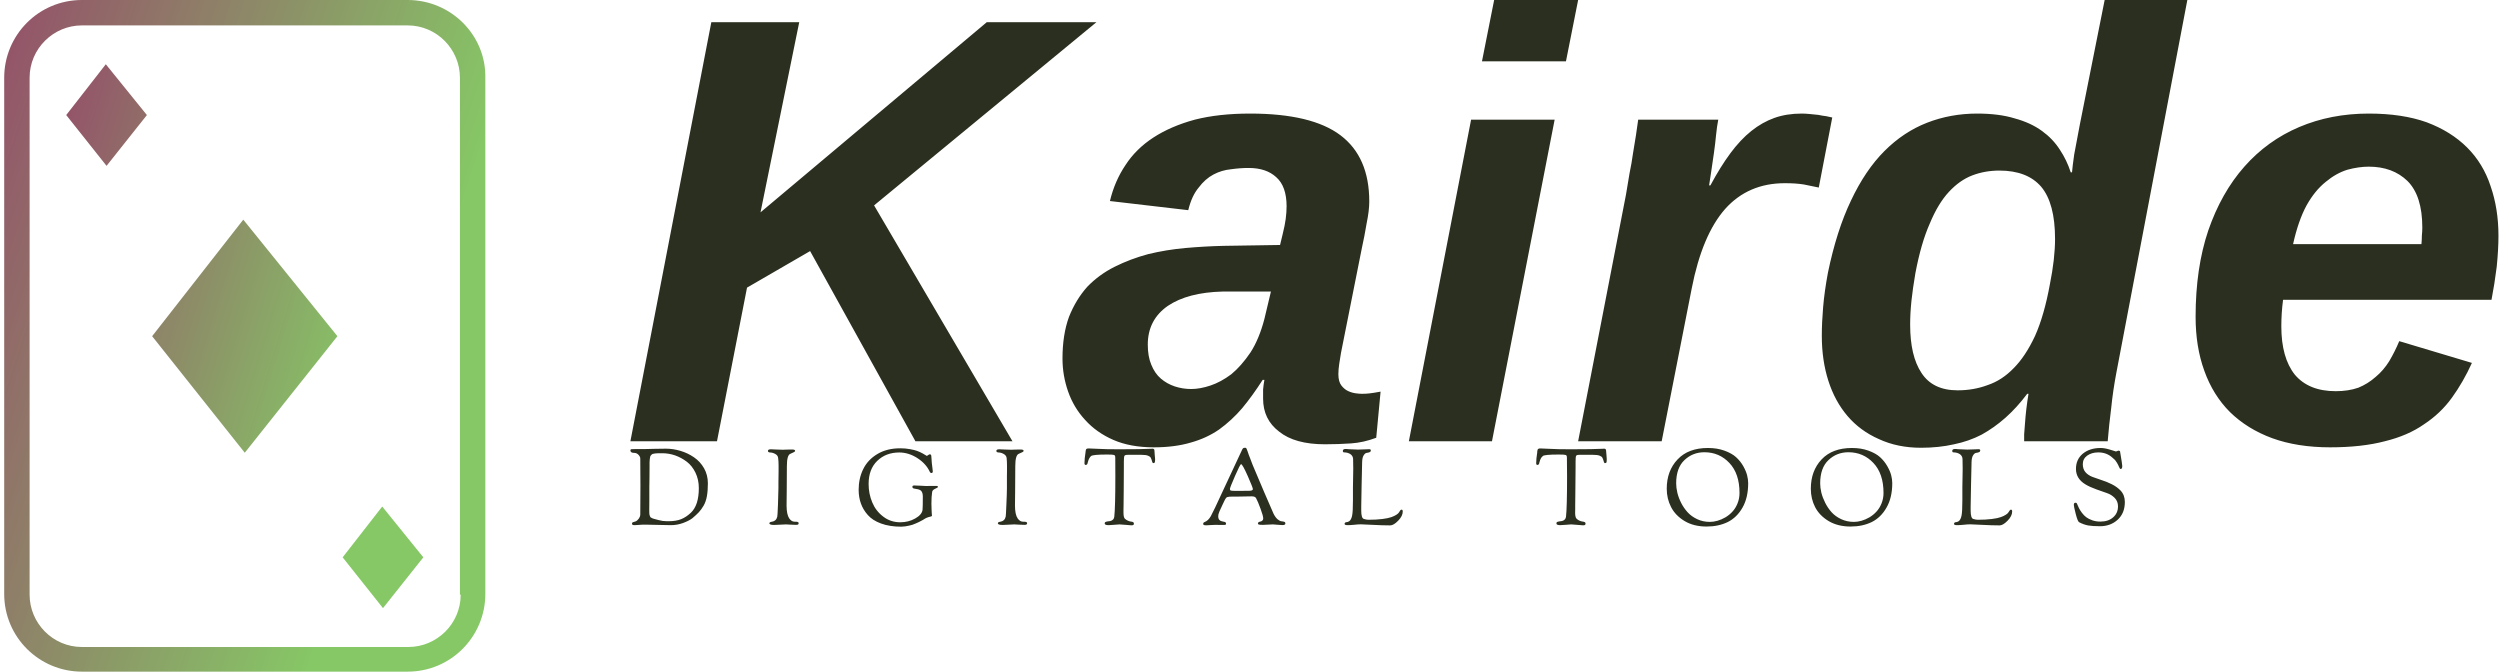
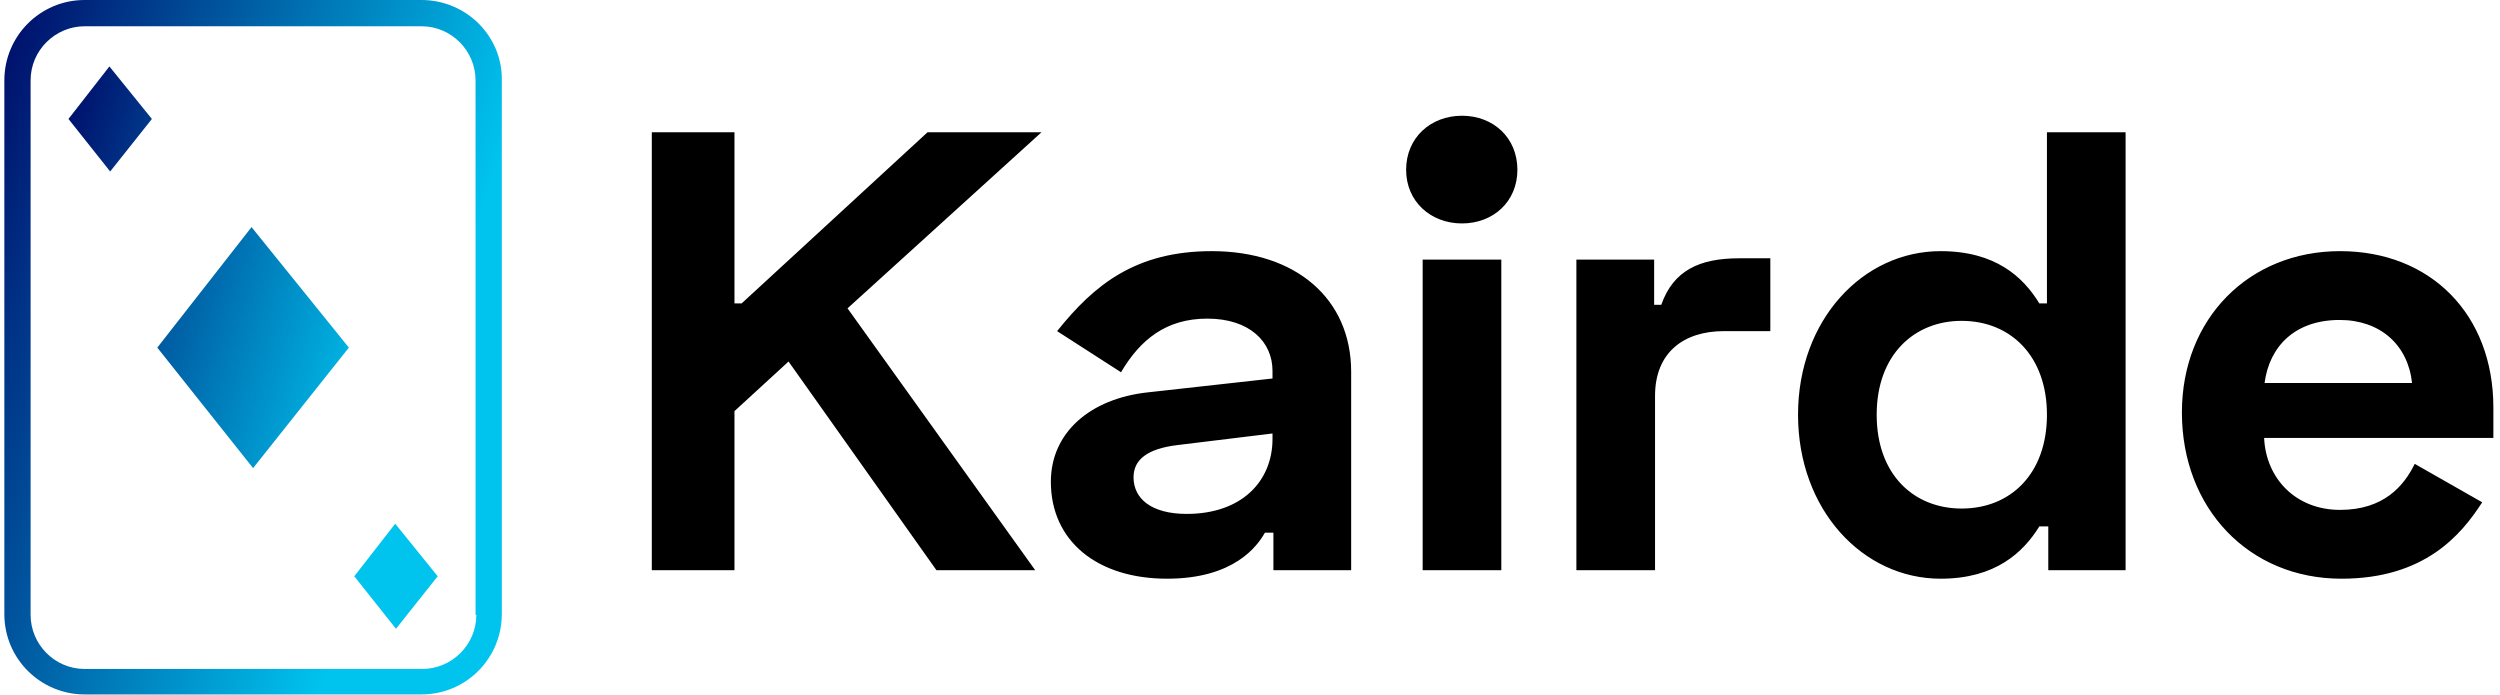
- <svg xmlns="http://www.w3.org/2000/svg" data-v-423bf9ae="" viewBox="0 0 335 90" class="iconLeftSlogan">
-   <g data-v-423bf9ae="" id="da7f3fbb-dada-4032-867a-1e5518667b55" fill="#2A2F1F" transform="matrix(5.830904,0,0,5.830904,83.01547,-0.2915449)">
-     <path d="M9.03 10.19L6.80 10.19L4.38 5.82L2.93 6.66L2.24 10.19L0.25 10.19L2.11 0.56L4.13 0.56L3.24 4.93L8.44 0.56L10.96 0.56L5.85 4.77L9.03 10.19ZM17.49 9.05L17.39 10.11L17.39 10.11Q17.10 10.22 16.81 10.24L16.81 10.24L16.81 10.24Q16.52 10.26 16.21 10.26L16.21 10.26L16.21 10.26Q15.52 10.26 15.16 9.97L15.16 9.97L15.16 9.97Q14.79 9.69 14.79 9.21L14.79 9.21L14.79 9.21Q14.79 9.11 14.79 9.00L14.79 9.00L14.79 9.00Q14.80 8.89 14.82 8.78L14.82 8.78L14.78 8.78L14.78 8.78Q14.55 9.14 14.31 9.43L14.31 9.43L14.31 9.43Q14.07 9.71 13.78 9.92L13.78 9.92L13.78 9.92Q13.49 10.12 13.13 10.22L13.13 10.22L13.13 10.22Q12.76 10.33 12.28 10.33L12.28 10.33L12.28 10.33Q11.74 10.33 11.35 10.16L11.35 10.16L11.35 10.16Q10.96 9.99 10.70 9.70L10.70 9.70L10.70 9.70Q10.44 9.42 10.31 9.05L10.31 9.05L10.31 9.05Q10.18 8.68 10.18 8.29L10.18 8.29L10.18 8.29Q10.18 7.74 10.33 7.33L10.33 7.33L10.33 7.33Q10.49 6.93 10.75 6.64L10.75 6.64L10.75 6.64Q11.02 6.36 11.38 6.18L11.38 6.18L11.38 6.18Q11.74 6.00 12.15 5.89L12.15 5.89L12.15 5.89Q12.56 5.79 13.00 5.75L13.00 5.75L13.00 5.75Q13.45 5.71 13.88 5.70L13.88 5.70L15.18 5.68L15.24 5.43L15.24 5.43Q15.29 5.23 15.31 5.08L15.31 5.08L15.31 5.08Q15.33 4.92 15.33 4.79L15.33 4.79L15.33 4.79Q15.33 4.33 15.09 4.12L15.09 4.12L15.09 4.12Q14.86 3.91 14.46 3.91L14.46 3.91L14.46 3.91Q14.26 3.91 14.05 3.94L14.05 3.94L14.05 3.94Q13.84 3.96 13.65 4.06L13.65 4.06L13.65 4.06Q13.46 4.16 13.31 4.36L13.31 4.36L13.31 4.36Q13.15 4.55 13.07 4.88L13.07 4.88L11.27 4.67L11.27 4.67Q11.38 4.21 11.63 3.84L11.63 3.84L11.63 3.84Q11.87 3.47 12.27 3.21L12.27 3.21L12.27 3.21Q12.67 2.95 13.22 2.80L13.22 2.80L13.22 2.80Q13.77 2.66 14.49 2.66L14.49 2.66L14.49 2.66Q15.91 2.66 16.57 3.16L16.57 3.16L16.57 3.16Q17.23 3.66 17.23 4.68L17.23 4.68L17.23 4.68Q17.23 4.89 17.17 5.18L17.17 5.18L17.17 5.18Q17.12 5.48 17.06 5.75L17.06 5.75L16.58 8.16L16.58 8.16Q16.56 8.28 16.54 8.41L16.54 8.41L16.54 8.41Q16.52 8.54 16.52 8.65L16.52 8.65L16.52 8.65Q16.52 8.82 16.59 8.91L16.59 8.91L16.59 8.91Q16.66 9.00 16.75 9.04L16.75 9.04L16.75 9.04Q16.84 9.08 16.93 9.09L16.93 9.09L16.93 9.09Q17.01 9.10 17.06 9.10L17.06 9.10L17.06 9.10Q17.16 9.10 17.24 9.09L17.24 9.09L17.24 9.09Q17.33 9.08 17.49 9.05L17.49 9.05ZM14.82 7.38L14.97 6.75L13.86 6.75L13.86 6.75Q13.06 6.77 12.60 7.08L12.60 7.08L12.60 7.08Q12.14 7.40 12.14 7.97L12.14 7.97L12.14 7.97Q12.14 8.24 12.22 8.43L12.22 8.43L12.22 8.43Q12.30 8.63 12.44 8.75L12.44 8.75L12.44 8.75Q12.58 8.87 12.76 8.93L12.76 8.93L12.76 8.93Q12.94 8.99 13.14 8.99L13.14 8.99L13.14 8.99Q13.34 8.99 13.58 8.91L13.58 8.91L13.58 8.91Q13.82 8.83 14.06 8.65L14.06 8.65L14.06 8.65Q14.29 8.46 14.50 8.15L14.50 8.15L14.50 8.15Q14.70 7.84 14.82 7.38L14.82 7.38ZM21.75 1.46L19.82 1.46L20.10 0.05L22.03 0.05L21.75 1.46ZM20.05 10.19L18.14 10.19L19.57 2.80L21.49 2.80L20.05 10.19ZM27.87 2.75L27.56 4.36L27.56 4.36Q27.40 4.33 27.22 4.29L27.22 4.29L27.22 4.29Q27.04 4.26 26.78 4.26L26.78 4.26L26.78 4.26Q25.94 4.26 25.41 4.85L25.41 4.85L25.41 4.85Q24.88 5.45 24.64 6.68L24.64 6.68L23.95 10.19L22.03 10.19L23.13 4.52L23.13 4.52Q23.17 4.28 23.21 4.04L23.21 4.04L23.21 4.04Q23.26 3.80 23.29 3.58L23.29 3.58L23.29 3.58Q23.33 3.35 23.36 3.15L23.36 3.15L23.36 3.15Q23.39 2.95 23.41 2.80L23.41 2.80L25.25 2.80L25.25 2.80Q25.22 2.95 25.20 3.15L25.20 3.15L25.20 3.15Q25.18 3.36 25.15 3.57L25.15 3.57L25.15 3.57Q25.12 3.78 25.09 3.98L25.09 3.98L25.09 3.98Q25.06 4.17 25.04 4.31L25.04 4.31L25.07 4.31L25.07 4.31Q25.30 3.88 25.53 3.57L25.53 3.57L25.53 3.57Q25.76 3.26 26.01 3.06L26.01 3.06L26.01 3.06Q26.26 2.86 26.54 2.76L26.54 2.76L26.54 2.76Q26.82 2.66 27.17 2.66L27.17 2.66L27.17 2.66Q27.25 2.66 27.35 2.67L27.35 2.67L27.35 2.67Q27.45 2.68 27.55 2.69L27.55 2.69L27.55 2.69Q27.64 2.71 27.73 2.72L27.73 2.72L27.73 2.72Q27.82 2.74 27.87 2.75L27.87 2.75ZM32.38 9.10L32.35 9.10L32.35 9.10Q32.11 9.42 31.85 9.65L31.85 9.65L31.85 9.65Q31.59 9.88 31.30 10.04L31.30 10.04L31.30 10.04Q31.01 10.19 30.67 10.26L30.67 10.26L30.67 10.26Q30.32 10.34 29.91 10.34L29.91 10.34L29.91 10.34Q29.37 10.34 28.94 10.14L28.94 10.14L28.94 10.14Q28.51 9.95 28.22 9.61L28.22 9.61L28.22 9.61Q27.93 9.27 27.78 8.80L27.78 8.80L27.78 8.80Q27.63 8.33 27.63 7.77L27.63 7.77L27.63 7.77Q27.63 7.46 27.66 7.11L27.66 7.11L27.66 7.11Q27.69 6.75 27.77 6.32L27.77 6.32L27.77 6.32Q27.97 5.35 28.30 4.66L28.30 4.66L28.30 4.66Q28.63 3.96 29.07 3.52L29.07 3.52L29.07 3.52Q29.51 3.08 30.05 2.87L30.05 2.87L30.05 2.87Q30.59 2.66 31.20 2.66L31.20 2.66L31.20 2.66Q31.70 2.66 32.06 2.77L32.06 2.77L32.06 2.77Q32.43 2.87 32.69 3.06L32.69 3.06L32.69 3.06Q32.94 3.24 33.10 3.49L33.10 3.49L33.10 3.49Q33.26 3.73 33.35 4.01L33.35 4.01L33.38 4.01L33.38 4.01Q33.39 3.88 33.43 3.60L33.43 3.60L33.43 3.60Q33.48 3.33 33.56 2.91L33.56 2.91L34.13 0.05L36.03 0.05L34.40 8.61L34.40 8.61Q34.32 9.03 34.28 9.43L34.28 9.43L34.28 9.43Q34.23 9.82 34.20 10.19L34.20 10.19L32.28 10.19L32.28 10.19Q32.28 10.14 32.28 10.03L32.28 10.03L32.28 10.03Q32.29 9.92 32.30 9.77L32.30 9.77L32.30 9.77Q32.31 9.62 32.33 9.45L32.33 9.45L32.33 9.45Q32.35 9.28 32.38 9.10L32.38 9.10ZM30.75 9.02L30.75 9.02L30.75 9.02Q31.12 9.02 31.44 8.90L31.44 8.90L31.44 8.90Q31.77 8.79 32.04 8.51L32.04 8.51L32.04 8.51Q32.31 8.24 32.53 7.77L32.53 7.77L32.53 7.77Q32.74 7.30 32.87 6.59L32.87 6.59L32.87 6.59Q32.93 6.29 32.96 6.03L32.96 6.03L32.96 6.03Q32.99 5.76 32.99 5.54L32.99 5.54L32.99 5.54Q32.99 4.72 32.67 4.34L32.67 4.34L32.67 4.34Q32.35 3.97 31.71 3.97L31.71 3.97L31.71 3.97Q31.38 3.97 31.09 4.08L31.09 4.08L31.09 4.08Q30.80 4.19 30.55 4.46L30.55 4.46L30.55 4.46Q30.30 4.73 30.11 5.19L30.11 5.19L30.11 5.19Q29.91 5.64 29.78 6.33L29.78 6.33L29.78 6.33Q29.72 6.68 29.69 6.96L29.69 6.96L29.69 6.96Q29.66 7.25 29.66 7.51L29.66 7.51L29.66 7.51Q29.66 8.23 29.92 8.62L29.92 8.62L29.92 8.62Q30.18 9.02 30.75 9.02ZM43.02 6.94L38.23 6.94L38.23 6.94Q38.21 7.09 38.20 7.24L38.20 7.24L38.20 7.24Q38.19 7.39 38.19 7.55L38.19 7.55L38.19 7.55Q38.19 8.27 38.50 8.66L38.50 8.66L38.50 8.66Q38.82 9.04 39.44 9.04L39.44 9.04L39.44 9.04Q39.73 9.04 39.96 8.96L39.96 8.96L39.96 8.96Q40.18 8.87 40.36 8.71L40.36 8.71L40.36 8.71Q40.54 8.56 40.67 8.35L40.67 8.35L40.67 8.35Q40.80 8.13 40.90 7.89L40.90 7.89L42.57 8.39L42.57 8.39Q42.37 8.83 42.11 9.19L42.11 9.19L42.11 9.19Q41.85 9.55 41.47 9.80L41.47 9.80L41.47 9.80Q41.10 10.06 40.57 10.19L40.57 10.19L40.57 10.19Q40.04 10.33 39.31 10.33L39.31 10.33L39.31 10.33Q38.56 10.33 37.98 10.12L37.98 10.12L37.98 10.12Q37.41 9.91 37.01 9.52L37.01 9.52L37.01 9.52Q36.62 9.13 36.42 8.57L36.42 8.57L36.42 8.57Q36.22 8.02 36.22 7.33L36.22 7.33L36.22 7.33Q36.22 6.21 36.51 5.35L36.51 5.35L36.51 5.35Q36.81 4.48 37.34 3.88L37.34 3.88L37.34 3.88Q37.87 3.28 38.60 2.97L38.60 2.97L38.60 2.97Q39.33 2.66 40.20 2.66L40.20 2.66L40.20 2.66Q40.97 2.66 41.53 2.86L41.53 2.86L41.53 2.86Q42.09 3.07 42.46 3.44L42.46 3.44L42.46 3.44Q42.83 3.81 43.00 4.33L43.00 4.33L43.00 4.33Q43.18 4.85 43.18 5.47L43.18 5.47L43.18 5.47Q43.18 5.78 43.14 6.18L43.14 6.18L43.14 6.18Q43.09 6.58 43.02 6.94L43.02 6.94ZM38.46 5.66L41.41 5.66L41.41 5.66Q41.42 5.55 41.42 5.46L41.42 5.46L41.42 5.46Q41.43 5.37 41.43 5.28L41.43 5.28L41.43 5.28Q41.43 4.55 41.09 4.21L41.09 4.21L41.09 4.21Q40.75 3.88 40.20 3.88L40.20 3.88L40.20 3.88Q39.97 3.88 39.71 3.95L39.71 3.95L39.71 3.95Q39.45 4.03 39.21 4.23L39.21 4.23L39.21 4.23Q38.96 4.43 38.77 4.77L38.77 4.77L38.77 4.77Q38.58 5.12 38.46 5.66L38.46 5.66Z" />
+ <svg xmlns="http://www.w3.org/2000/svg" data-v-423bf9ae="" viewBox="0 0 324 90" class="iconLeft">
+   <g data-v-423bf9ae="" id="920ed8fe-d54f-4d99-8e79-c568df965361" fill="#000000" transform="matrix(5.791505,0,0,5.791505,79.4346,-5.907336)">
+     <path d="M9.59 3.98L7.04 3.98L2.88 7.81L2.72 7.81L2.72 3.98L0.87 3.98L0.87 13.78L2.72 13.78L2.72 10.22L3.93 9.11L7.24 13.78L9.45 13.78L5.25 7.92ZM9.94 8.43L11.37 9.35C11.80 8.62 12.38 8.15 13.30 8.15C14.25 8.15 14.76 8.67 14.76 9.32L14.76 9.49L11.97 9.80C10.68 9.94 9.80 10.70 9.80 11.80C9.80 13.13 10.84 13.97 12.40 13.97C13.90 13.97 14.42 13.24 14.59 12.94L14.78 12.94L14.78 13.78L16.52 13.78L16.52 9.34C16.52 7.71 15.29 6.64 13.40 6.64C11.70 6.64 10.77 7.39 9.94 8.43ZM11.65 11.70C11.65 11.30 11.97 11.06 12.63 10.98L14.76 10.72L14.76 10.84C14.76 11.79 14.07 12.52 12.84 12.52C12.05 12.52 11.65 12.18 11.65 11.70ZM17.75 4.82C17.75 5.53 18.30 6.02 19.00 6.02C19.70 6.02 20.24 5.53 20.24 4.82C20.24 4.10 19.70 3.61 19.00 3.61C18.30 3.61 17.75 4.10 17.75 4.82ZM19.88 6.83L18.12 6.83L18.12 13.78L19.88 13.78ZM23.30 6.83L21.56 6.83L21.56 13.78L23.32 13.78L23.32 9.88C23.32 8.90 23.97 8.43 24.86 8.43L25.90 8.43L25.90 6.80L25.20 6.80C24.32 6.80 23.73 7.07 23.46 7.84L23.30 7.84ZM33.85 3.98L32.09 3.98L32.09 7.81L31.92 7.81C31.56 7.22 30.94 6.64 29.71 6.64C27.97 6.64 26.52 8.18 26.52 10.30C26.52 12.43 27.97 13.97 29.71 13.97C30.94 13.97 31.56 13.38 31.92 12.80L32.12 12.80L32.12 13.78L33.85 13.78ZM30.18 8.20C31.28 8.20 32.09 8.99 32.09 10.30C32.09 11.62 31.28 12.40 30.18 12.40C29.12 12.40 28.28 11.65 28.28 10.30C28.28 8.96 29.12 8.20 30.18 8.20ZM35.11 10.25C35.11 12.40 36.61 13.97 38.68 13.97C40.54 13.97 41.36 12.99 41.83 12.26L40.32 11.40C40.08 11.89 39.63 12.43 38.65 12.43C37.65 12.43 36.99 11.72 36.95 10.82L42.08 10.82L42.08 10.14C42.08 8.05 40.67 6.64 38.65 6.64C36.61 6.64 35.11 8.15 35.11 10.25ZM36.96 9.59C37.07 8.76 37.65 8.18 38.64 8.18C39.55 8.18 40.17 8.74 40.26 9.59Z" />
  </g>
  <defs data-v-423bf9ae="">
-     <linearGradient data-v-423bf9ae="" gradientTransform="rotate(25)" id="84e3ef0b-87c5-4ab2-b4a4-7c6cda6eedb4" x1="0%" y1="0%" x2="100%" y2="0%">
-       <stop data-v-423bf9ae="" offset="0%" style="stop-color: rgb(148, 80, 105); stop-opacity: 1;" />
-       <stop data-v-423bf9ae="" offset="100%" style="stop-color: rgb(134, 200, 102); stop-opacity: 1;" />
+     <linearGradient data-v-423bf9ae="" gradientTransform="rotate(25)" id="bd3be441-37f2-492e-9e9f-38d80d03a785" x1="0%" y1="0%" x2="100%" y2="0%">
+       <stop data-v-423bf9ae="" offset="0%" style="stop-color: rgb(0, 10, 104); stop-opacity: 1;" />
+       <stop data-v-423bf9ae="" offset="100%" style="stop-color: rgb(0, 196, 238); stop-opacity: 1;" />
    </linearGradient>
  </defs>
-   <g data-v-423bf9ae="" id="b5d42465-29f4-490c-a080-efb964b92e90" transform="matrix(1.001112,0,0,1.001112,-17.2564,-5.005562)" stroke="none" fill="url(#84e3ef0b-87c5-4ab2-b4a4-7c6cda6eedb4)">
+   <g data-v-423bf9ae="" id="048b8846-0152-4f51-a683-d74964216c8a" transform="matrix(1.001112,0,0,1.001112,-17.2564,-5.005562)" stroke="none" fill="url(#bd3be441-37f2-492e-9e9f-38d80d03a785)">
    <switch>
      <g>
        <path d="M37.6 50L50 65.6 62.4 50 49.8 34.4zM26.1 20.4l5.4 6.8 5.4-6.8-5.5-6.8zM63.1 79.6l5.4 6.8 5.4-6.8-5.5-6.8z" />
        <path d="M71.8 5H28.2c-5.8 0-10.4 4.7-10.4 10.4v69.1c0 5.8 4.7 10.4 10.4 10.4h43.6c5.8 0 10.4-4.7 10.4-10.4V15.4C82.3 9.7 77.6 5 71.8 5zm7.1 79.6c0 3.9-3.2 7-7 7H28.2c-3.9 0-7-3.2-7-7V15.4c0-3.9 3.2-7 7-7h43.6c3.9 0 7 3.2 7 7v69.2z" />
      </g>
    </switch>
  </g>
-   <g data-v-423bf9ae="" id="dd1b6418-a7cf-44bd-9d58-909b59ac4a9c" fill="#2A2F1F" transform="matrix(1.018858,0,0,1.018858,84.18792,56.63777)">
-     <path d="M0.28 3.64L0.28 3.64L0.28 3.64Q0.28 3.51 0.40 3.49L0.40 3.49L0.40 3.49Q0.52 3.47 0.99 3.47L0.99 3.47L2.21 3.47L2.21 3.47Q2.56 3.47 3.50 3.44L3.50 3.44L3.50 3.44Q4.44 3.42 4.94 3.42L4.94 3.42L4.94 3.42Q5.91 3.42 6.87 3.71L6.87 3.71L6.87 3.71Q7.84 4.00 8.65 4.56L8.65 4.56L8.65 4.56Q9.46 5.11 9.97 6.00L9.97 6.00L9.97 6.00Q10.47 6.89 10.47 7.98L10.47 7.98L10.47 7.98Q10.47 8.96 10.34 9.68L10.34 9.68L10.34 9.68Q10.21 10.40 9.90 10.93L9.90 10.93L9.90 10.93Q9.59 11.45 9.28 11.78L9.28 11.78L9.28 11.78Q8.97 12.11 8.44 12.56L8.44 12.56L8.44 12.56Q8.02 12.89 7.22 13.19L7.22 13.19L7.22 13.19Q6.43 13.48 5.59 13.48L5.59 13.48L5.59 13.48Q5.50 13.48 4.16 13.45L4.16 13.45L4.16 13.45Q2.81 13.41 2.23 13.41L2.23 13.41L2.23 13.41Q1.74 13.41 1.32 13.45L1.32 13.45L1.32 13.45Q0.90 13.48 0.83 13.48L0.83 13.48L0.83 13.48Q0.49 13.48 0.49 13.30L0.49 13.30L0.49 13.30Q0.49 13.19 0.54 13.14L0.54 13.14L0.54 13.14Q0.59 13.09 0.75 13.05L0.75 13.05L0.75 13.05Q0.91 13.01 0.98 12.98L0.98 12.98L0.98 12.98Q1.20 12.88 1.39 12.61L1.39 12.61L1.39 12.61Q1.58 12.33 1.58 12.07L1.58 12.07L1.58 12.07Q1.58 11.28 1.59 10.07L1.59 10.07L1.59 10.07Q1.60 8.85 1.60 8.27L1.60 8.27L1.60 8.27Q1.60 7.77 1.59 6.70L1.59 6.70L1.59 6.70Q1.58 5.63 1.58 4.72L1.58 4.72L1.58 4.72Q1.58 4.48 1.35 4.23L1.35 4.23L1.35 4.23Q1.12 3.99 0.84 3.98L0.84 3.98L0.84 3.98Q0.64 3.96 0.55 3.95L0.55 3.95L0.55 3.95Q0.46 3.93 0.37 3.86L0.37 3.86L0.37 3.86Q0.28 3.78 0.28 3.64ZM2.76 11.47L2.76 11.47L2.76 11.47Q2.76 11.73 2.77 11.90L2.77 11.90L2.77 11.90Q2.77 12.07 2.82 12.21L2.82 12.21L2.82 12.21Q2.87 12.35 2.90 12.40L2.90 12.40L2.90 12.40Q2.93 12.46 3.07 12.53L3.07 12.53L3.07 12.53Q3.21 12.60 3.28 12.62L3.28 12.62L3.28 12.62Q3.36 12.64 3.61 12.71L3.61 12.71L3.61 12.71Q3.86 12.78 4.03 12.82L4.03 12.82L4.03 12.82Q4.52 12.96 5.05 12.96L5.05 12.96L5.33 12.96L5.33 12.96Q6.29 12.96 6.96 12.69L6.96 12.69L6.96 12.69Q7.63 12.42 8.25 11.83L8.25 11.83L8.25 11.83Q9.28 10.84 9.28 8.61L9.28 8.61L9.28 8.61Q9.28 7.49 8.84 6.58L8.84 6.58L8.84 6.58Q8.40 5.67 7.69 5.13L7.69 5.13L7.69 5.13Q6.97 4.59 6.15 4.30L6.15 4.30L6.15 4.30Q5.32 4.02 4.48 4.02L4.48 4.02L4.48 4.02Q4.10 4.02 3.93 4.02L3.93 4.02L3.93 4.02Q3.75 4.02 3.52 4.05L3.52 4.05L3.52 4.05Q3.29 4.09 3.21 4.11L3.21 4.11L3.21 4.11Q3.14 4.13 3.02 4.25L3.02 4.25L3.02 4.25Q2.91 4.37 2.89 4.45L2.89 4.45L2.89 4.45Q2.87 4.54 2.83 4.78L2.83 4.78L2.83 4.78Q2.80 5.03 2.80 5.21L2.80 5.21L2.80 5.21Q2.80 5.39 2.80 5.80L2.80 5.80L2.80 5.80Q2.80 6.10 2.79 7.24L2.79 7.24L2.79 7.24Q2.77 8.39 2.77 8.48L2.77 8.48L2.77 8.48Q2.77 9.32 2.77 10.30L2.77 10.30L2.77 10.30Q2.76 11.28 2.76 11.47ZM18.37 3.71L18.37 3.71L18.37 3.71Q18.37 3.50 18.76 3.50L18.76 3.50L18.76 3.50Q18.90 3.50 19.40 3.53L19.40 3.53L19.40 3.53Q19.91 3.56 20.34 3.56L20.34 3.56L20.34 3.56Q20.61 3.56 20.85 3.54L20.85 3.54L20.85 3.54Q21.10 3.53 21.57 3.53L21.57 3.53L21.57 3.53Q21.95 3.53 21.95 3.72L21.95 3.72L21.95 3.72Q21.95 3.84 21.31 4.10L21.31 4.10L21.31 4.10Q20.86 4.28 20.86 5.71L20.86 5.71L20.86 5.71Q20.86 7.60 20.84 9.05L20.84 9.05L20.84 9.05Q20.82 10.50 20.82 10.89L20.82 10.89L20.82 10.89Q20.82 12.07 21.17 12.59L21.17 12.59L21.17 12.59Q21.48 13.02 21.84 13.02L21.84 13.02L21.84 13.02Q21.87 13.02 21.98 13.03L21.98 13.03L21.98 13.03Q22.09 13.03 22.12 13.03L22.12 13.03L22.12 13.03Q22.22 13.03 22.32 13.08L22.32 13.08L22.32 13.08Q22.41 13.13 22.41 13.19L22.41 13.19L22.41 13.19Q22.41 13.34 22.34 13.39L22.34 13.39L22.34 13.39Q22.26 13.44 22.06 13.44L22.06 13.44L22.06 13.44Q21.64 13.44 21.29 13.41L21.29 13.41L21.29 13.41Q20.93 13.38 20.73 13.38L20.73 13.38L20.73 13.38Q20.34 13.38 19.88 13.42L19.88 13.42L19.88 13.42Q19.42 13.45 19.19 13.45L19.19 13.45L19.19 13.45Q18.56 13.45 18.56 13.24L18.56 13.24L18.56 13.24Q18.56 13.12 18.70 13.07L18.70 13.07L18.70 13.07Q18.83 13.02 19.00 13.00L19.00 13.00L19.00 13.00Q19.17 12.98 19.35 12.82L19.35 12.82L19.35 12.82Q19.53 12.66 19.60 12.35L19.60 12.35L19.60 12.35Q19.63 12.25 19.69 10.76L19.69 10.76L19.69 10.76Q19.75 9.27 19.75 8.61L19.75 8.61L19.75 7.81L19.75 7.81Q19.75 7.63 19.76 7.12L19.76 7.12L19.76 7.12Q19.77 6.61 19.77 6.30L19.77 6.30L19.77 5.66L19.77 5.66Q19.77 5.04 19.71 4.63L19.71 4.63L19.71 4.63Q19.67 4.30 19.34 4.12L19.34 4.12L19.34 4.12Q19.01 3.93 18.66 3.92L18.66 3.92L18.66 3.92Q18.37 3.91 18.37 3.71ZM30.30 8.83L30.30 8.83L30.30 8.83Q30.30 7.31 30.91 6.09L30.91 6.09L30.91 6.09Q31.51 4.87 32.77 4.12L32.77 4.12L32.77 4.12Q34.03 3.37 35.77 3.37L35.77 3.37L35.77 3.37Q36.44 3.37 37.03 3.48L37.03 3.48L37.03 3.48Q37.62 3.58 38.00 3.72L38.00 3.72L38.00 3.72Q38.37 3.86 38.65 4.01L38.65 4.01L38.65 4.01Q38.93 4.16 39.08 4.26L39.08 4.26L39.08 4.26Q39.23 4.37 39.26 4.37L39.26 4.37L39.26 4.37Q39.30 4.37 39.45 4.26L39.45 4.26L39.45 4.26Q39.59 4.16 39.65 4.16L39.65 4.16L39.65 4.16Q39.86 4.16 39.86 4.44L39.86 4.44L39.86 4.44Q39.87 4.84 39.92 5.29L39.92 5.29L39.92 5.29Q39.97 5.74 40.01 6.03L40.01 6.03L40.01 6.03Q40.05 6.33 40.05 6.38L40.05 6.38L40.05 6.38Q40.05 6.62 39.89 6.62L39.89 6.62L39.89 6.62Q39.72 6.62 39.65 6.45L39.65 6.45L39.65 6.45Q39.16 5.39 38.01 4.65L38.01 4.65L38.01 4.65Q36.86 3.92 35.64 3.92L35.64 3.92L35.64 3.92Q33.89 3.92 32.75 5.02L32.75 5.02L32.75 5.02Q31.61 6.12 31.61 8.06L31.61 8.06L31.61 8.06Q31.61 9.35 32.09 10.49L32.09 10.49L32.09 10.49Q32.56 11.62 33.54 12.36L33.54 12.36L33.54 12.36Q34.51 13.10 35.77 13.10L35.77 13.10L35.77 13.10Q36.85 13.10 37.72 12.61L37.72 12.61L37.72 12.61Q38.60 12.12 38.70 11.49L38.70 11.49L38.70 11.49Q38.74 11.16 38.74 9.73L38.74 9.73L38.74 9.73Q38.74 9.18 38.50 8.95L38.50 8.95L38.50 8.95Q38.33 8.78 37.88 8.72L37.88 8.72L37.88 8.72Q37.46 8.68 37.39 8.55L37.39 8.55L37.39 8.55Q37.37 8.50 37.37 8.41L37.37 8.41L37.37 8.41Q37.37 8.26 37.62 8.26L37.62 8.26L37.62 8.26Q37.80 8.26 38.40 8.29L38.40 8.29L38.40 8.29Q39.00 8.33 39.17 8.33L39.17 8.33L39.17 8.33Q39.45 8.33 39.77 8.32L39.77 8.32L39.77 8.32Q40.10 8.32 40.29 8.32L40.29 8.32L40.50 8.32L40.50 8.32Q40.73 8.32 40.73 8.44L40.73 8.44L40.73 8.44Q40.73 8.54 40.37 8.69L40.37 8.69L40.37 8.69Q40.01 8.85 39.97 9.09L39.97 9.09L39.97 9.09Q39.87 9.69 39.87 10.65L39.87 10.65L39.87 10.65Q39.87 11.07 39.89 11.40L39.89 11.40L39.89 11.40Q39.90 11.72 39.91 11.85L39.91 11.85L39.91 11.85Q39.91 11.98 39.93 12.08L39.93 12.08L39.93 12.08Q39.94 12.18 39.94 12.22L39.94 12.22L39.94 12.22Q39.94 12.29 39.84 12.33L39.84 12.33L39.84 12.33Q39.73 12.36 39.49 12.42L39.49 12.42L39.49 12.42Q39.26 12.49 39.06 12.60L39.06 12.60L38.96 12.66L38.96 12.66Q38.86 12.73 38.77 12.78L38.77 12.78L38.77 12.78Q38.67 12.84 38.51 12.92L38.51 12.92L38.51 12.92Q38.35 13.01 38.18 13.09L38.18 13.09L38.18 13.09Q38.01 13.17 37.80 13.26L37.80 13.26L37.80 13.26Q37.59 13.36 37.37 13.43L37.37 13.43L37.37 13.43Q37.14 13.50 36.90 13.55L36.90 13.55L36.90 13.55Q36.67 13.61 36.41 13.64L36.41 13.64L36.41 13.64Q36.15 13.68 35.90 13.68L35.90 13.68L35.90 13.68Q34.37 13.68 33.24 13.26L33.24 13.26L33.24 13.26Q32.12 12.85 31.50 12.14L31.50 12.14L31.50 12.14Q30.88 11.44 30.59 10.61L30.59 10.61L30.59 10.61Q30.30 9.79 30.30 8.83ZM48.41 3.71L48.41 3.71L48.41 3.71Q48.41 3.50 48.80 3.50L48.80 3.50L48.80 3.50Q48.94 3.50 49.45 3.53L49.45 3.53L49.45 3.53Q49.95 3.56 50.39 3.56L50.39 3.56L50.39 3.56Q50.65 3.56 50.90 3.54L50.90 3.54L50.90 3.54Q51.14 3.53 51.62 3.53L51.62 3.53L51.62 3.53Q52.00 3.53 52.00 3.72L52.00 3.72L52.00 3.72Q52.00 3.84 51.35 4.10L51.35 4.10L51.35 4.10Q50.90 4.28 50.90 5.71L50.90 5.71L50.90 5.71Q50.90 7.60 50.88 9.05L50.88 9.05L50.88 9.05Q50.86 10.50 50.86 10.89L50.86 10.89L50.86 10.89Q50.86 12.07 51.21 12.59L51.21 12.59L51.21 12.59Q51.52 13.02 51.88 13.02L51.88 13.02L51.88 13.02Q51.91 13.02 52.02 13.03L52.02 13.03L52.02 13.03Q52.14 13.03 52.16 13.03L52.16 13.03L52.16 13.03Q52.26 13.03 52.36 13.08L52.36 13.08L52.36 13.08Q52.46 13.13 52.46 13.19L52.46 13.19L52.46 13.19Q52.46 13.34 52.38 13.39L52.38 13.39L52.38 13.39Q52.30 13.44 52.11 13.44L52.11 13.44L52.11 13.44Q51.69 13.44 51.33 13.41L51.33 13.41L51.33 13.41Q50.97 13.38 50.78 13.38L50.78 13.38L50.78 13.38Q50.39 13.38 49.92 13.42L49.92 13.42L49.92 13.42Q49.46 13.45 49.24 13.45L49.24 13.45L49.24 13.45Q48.61 13.45 48.61 13.24L48.61 13.24L48.61 13.24Q48.61 13.12 48.74 13.07L48.74 13.07L48.74 13.07Q48.87 13.02 49.04 13.00L49.04 13.00L49.04 13.00Q49.21 12.98 49.39 12.82L49.39 12.82L49.39 12.82Q49.57 12.66 49.64 12.35L49.64 12.35L49.64 12.35Q49.67 12.25 49.73 10.76L49.73 10.76L49.73 10.76Q49.80 9.27 49.80 8.61L49.80 8.61L49.80 7.81L49.80 7.81Q49.80 7.63 49.80 7.12L49.80 7.12L49.80 7.12Q49.81 6.61 49.81 6.30L49.81 6.30L49.81 5.66L49.81 5.66Q49.81 5.04 49.76 4.63L49.76 4.63L49.76 4.63Q49.71 4.30 49.38 4.12L49.38 4.12L49.38 4.12Q49.06 3.93 48.71 3.92L48.71 3.92L48.71 3.92Q48.41 3.91 48.41 3.71ZM60.00 5.32L60.00 5.32L60.00 5.32Q60.00 4.76 60.14 3.88L60.14 3.88L60.14 3.88Q60.14 3.85 60.15 3.78L60.15 3.78L60.15 3.78Q60.16 3.71 60.16 3.69L60.16 3.69L60.16 3.69Q60.17 3.67 60.18 3.62L60.18 3.62L60.18 3.62Q60.19 3.57 60.20 3.55L60.20 3.55L60.20 3.55Q60.21 3.53 60.23 3.49L60.23 3.49L60.23 3.49Q60.26 3.46 60.28 3.44L60.28 3.44L60.28 3.44Q60.31 3.43 60.35 3.42L60.35 3.42L60.35 3.42Q60.40 3.40 60.45 3.39L60.45 3.39L60.45 3.39Q60.51 3.39 60.58 3.39L60.58 3.39L60.58 3.39Q60.80 3.39 61.76 3.44L61.76 3.44L61.76 3.44Q62.72 3.50 64.53 3.50L64.53 3.50L64.53 3.50Q67.61 3.50 68.84 3.43L68.84 3.43L68.84 3.43Q68.85 3.43 68.89 3.42L68.89 3.42L68.89 3.42Q68.92 3.42 68.94 3.42L68.94 3.42L68.94 3.42Q69.09 3.42 69.15 3.50L69.15 3.50L69.15 3.50Q69.20 3.58 69.20 3.65L69.20 3.65L69.20 3.65Q69.20 3.75 69.24 4.24L69.24 4.24L69.24 4.24Q69.29 4.73 69.29 4.79L69.29 4.79L69.29 4.79Q69.29 5.14 69.24 5.23L69.24 5.23L69.24 5.23Q69.20 5.32 69.06 5.32L69.06 5.32L69.06 5.32Q68.95 5.32 68.91 5.15L68.91 5.15L68.91 5.15Q68.80 4.75 68.71 4.60L68.71 4.60L68.71 4.60Q68.63 4.45 68.35 4.34L68.35 4.34L68.35 4.34Q68.07 4.23 67.49 4.23L67.49 4.23L65.67 4.23L65.67 4.23Q65.34 4.23 65.26 4.36L65.26 4.36L65.26 4.36Q65.18 4.49 65.18 5.12L65.18 5.12L65.18 5.81L65.18 5.81Q65.18 7.69 65.16 9.11L65.16 9.11L65.16 9.11Q65.14 10.54 65.14 10.93L65.14 10.93L65.14 10.93Q65.14 11.13 65.13 11.43L65.13 11.43L65.13 11.43Q65.13 11.73 65.13 11.84L65.13 11.84L65.13 11.84Q65.13 12.45 65.32 12.64L65.32 12.64L65.32 12.64Q65.51 12.81 65.73 12.90L65.73 12.90L65.73 12.90Q65.95 12.99 66.11 13.01L66.11 13.01L66.11 13.01Q66.28 13.02 66.39 13.08L66.39 13.08L66.39 13.08Q66.50 13.13 66.50 13.26L66.50 13.26L66.50 13.26Q66.50 13.41 66.43 13.45L66.43 13.45L66.43 13.45Q66.36 13.50 66.16 13.50L66.16 13.50L66.16 13.50Q66.00 13.50 65.42 13.44L65.42 13.44L65.42 13.44Q64.85 13.38 64.61 13.38L64.61 13.38L64.61 13.38Q64.44 13.38 63.93 13.43L63.93 13.43L63.93 13.43Q63.42 13.48 63.18 13.48L63.18 13.48L63.18 13.48Q62.66 13.48 62.66 13.26L62.66 13.26L62.66 13.26Q62.66 13.12 62.75 13.07L62.75 13.07L62.75 13.07Q62.83 13.02 63.08 12.98L63.08 12.98L63.08 12.98Q63.32 12.95 63.39 12.94L63.39 12.94L63.39 12.94Q63.87 12.82 63.92 12.38L63.92 12.38L63.92 12.38Q64.06 11.14 64.06 7.08L64.06 7.08L64.05 4.58L64.05 4.58Q64.05 4.31 63.90 4.25L63.90 4.25L63.90 4.25Q63.74 4.19 62.99 4.19L62.99 4.19L62.99 4.19Q62.01 4.19 61.51 4.24L61.51 4.24L61.51 4.24Q61.01 4.30 60.93 4.35L60.93 4.35L60.93 4.35Q60.84 4.40 60.73 4.54L60.73 4.54L60.73 4.54Q60.61 4.70 60.53 4.91L60.53 4.91L60.53 4.91Q60.45 5.11 60.43 5.24L60.43 5.24L60.43 5.24Q60.41 5.38 60.35 5.47L60.35 5.47L60.35 5.47Q60.28 5.56 60.16 5.56L60.16 5.56L60.16 5.56Q60.00 5.56 60.00 5.32ZM75.61 13.33L75.61 13.33L75.61 13.33Q75.61 13.13 75.82 13.06L75.82 13.06L75.82 13.06Q76.27 12.89 76.61 12.31L76.61 12.31L76.61 12.31Q76.94 11.73 78.27 8.83L78.27 8.83L78.27 8.83Q79.65 5.87 80.70 3.63L80.70 3.63L80.70 3.63Q80.79 3.42 80.87 3.36L80.87 3.36L80.87 3.36Q80.95 3.30 81.12 3.30L81.12 3.30L81.12 3.30Q81.24 3.30 81.28 3.36L81.28 3.36L81.28 3.36Q81.33 3.42 81.47 3.82L81.47 3.82L81.47 3.82Q81.55 4.06 81.61 4.23L81.61 4.23L81.61 4.23Q81.68 4.40 81.82 4.77L81.82 4.77L81.82 4.77Q81.96 5.15 82.12 5.56L82.12 5.56L82.12 5.56Q82.57 6.66 83.67 9.22L83.67 9.22L83.67 9.22Q84.77 11.77 84.87 11.98L84.87 11.98L84.87 11.98Q85.11 12.46 85.40 12.71L85.40 12.71L85.40 12.71Q85.69 12.95 85.91 12.97L85.91 12.97L85.91 12.97Q86.13 12.99 86.28 13.04L86.28 13.04L86.28 13.04Q86.42 13.09 86.42 13.26L86.42 13.26L86.42 13.26Q86.42 13.47 86.04 13.47L86.04 13.47L86.04 13.47Q85.89 13.47 85.44 13.43L85.44 13.43L85.44 13.43Q84.99 13.38 84.78 13.38L84.78 13.38L84.78 13.38Q84.52 13.38 84.10 13.41L84.10 13.41L84.10 13.41Q83.68 13.44 83.48 13.44L83.48 13.44L83.48 13.44Q83.05 13.44 82.93 13.40L82.93 13.40L82.93 13.40Q82.81 13.37 82.81 13.24L82.81 13.24L82.81 13.24Q82.81 13.15 82.92 13.08L82.92 13.08L82.92 13.08Q83.03 13.02 83.16 13.00L83.16 13.00L83.16 13.00Q83.29 12.98 83.40 12.87L83.40 12.87L83.40 12.87Q83.51 12.77 83.51 12.59L83.51 12.59L83.51 12.59Q83.51 12.28 83.16 11.33L83.16 11.33L83.16 11.33Q82.81 10.37 82.57 9.93L82.57 9.93L82.57 9.93Q82.45 9.69 82.00 9.69L82.00 9.69L82.00 9.69Q81.93 9.69 81.38 9.70L81.38 9.70L81.38 9.70Q80.84 9.72 80.30 9.72L80.30 9.72L79.56 9.72L79.56 9.72Q78.93 9.72 78.77 9.79L78.77 9.79L78.77 9.79Q78.61 9.86 78.48 10.12L78.48 10.12L78.48 10.12Q78.40 10.30 78.20 10.70L78.20 10.70L78.20 10.70Q78.01 11.10 77.94 11.26L77.94 11.26L77.94 11.26Q77.87 11.41 77.76 11.65L77.76 11.65L77.76 11.65Q77.66 11.90 77.62 12.05L77.62 12.05L77.62 12.05Q77.59 12.19 77.59 12.31L77.59 12.31L77.59 12.31Q77.59 12.63 77.75 12.80L77.75 12.80L77.75 12.80Q77.91 12.96 78.11 12.98L78.11 12.98L78.11 12.98Q78.30 13.01 78.46 13.06L78.46 13.06L78.46 13.06Q78.62 13.12 78.62 13.26L78.62 13.26L78.62 13.26Q78.62 13.36 78.58 13.40L78.58 13.40L78.58 13.40Q78.54 13.45 78.39 13.45L78.39 13.45L78.39 13.45Q78.30 13.45 77.90 13.45L77.90 13.45L77.90 13.45Q77.50 13.44 77.22 13.44L77.22 13.44L77.22 13.44Q76.92 13.44 76.53 13.47L76.53 13.47L76.53 13.47Q76.15 13.50 76.02 13.50L76.02 13.50L76.02 13.50Q75.61 13.50 75.61 13.33ZM79.13 8.71L79.13 8.71L79.13 8.71Q79.13 8.89 79.25 8.93L79.25 8.93L79.25 8.93Q79.38 8.97 79.84 8.97L79.84 8.97L80.28 8.97L81.61 8.96L81.61 8.96Q82.15 8.96 82.15 8.74L82.15 8.74L82.15 8.74Q82.15 8.55 81.47 7.01L81.47 7.01L81.47 7.01Q80.78 5.46 80.60 5.46L80.60 5.46L80.60 5.46Q80.47 5.46 79.80 7.01L79.80 7.01L79.80 7.01Q79.13 8.55 79.13 8.71ZM93.98 3.71L93.98 3.71L93.98 3.71Q93.98 3.46 94.36 3.46L94.36 3.46L94.36 3.46Q94.42 3.46 94.54 3.47L94.54 3.47L94.54 3.47Q94.67 3.49 94.74 3.49L94.74 3.49L94.74 3.49Q94.88 3.49 95.26 3.51L95.26 3.51L95.26 3.51Q95.65 3.54 95.96 3.54L95.96 3.54L95.96 3.54Q96.39 3.54 96.88 3.51L96.88 3.51L96.88 3.51Q97.37 3.49 97.43 3.49L97.43 3.49L97.43 3.49Q97.66 3.49 97.66 3.63L97.66 3.63L97.66 3.63Q97.66 3.82 97.50 3.88L97.50 3.88L97.50 3.88Q97.33 3.95 97.13 3.97L97.13 3.97L97.13 3.97Q96.92 3.99 96.73 4.28L96.73 4.28L96.73 4.28Q96.54 4.56 96.52 5.14L96.52 5.14L96.52 5.14Q96.49 5.68 96.45 8.19L96.45 8.19L96.45 8.19Q96.40 10.70 96.40 10.99L96.40 10.99L96.40 11.55L96.40 11.55Q96.40 12.56 96.74 12.66L96.74 12.66L96.74 12.66Q97.09 12.77 97.34 12.77L97.34 12.77L97.34 12.77Q98.39 12.77 99.18 12.67L99.18 12.67L99.18 12.67Q99.97 12.57 100.37 12.42L100.37 12.42L100.37 12.42Q100.77 12.28 101.04 12.10L101.04 12.10L101.04 12.10Q101.30 11.93 101.38 11.78L101.38 11.78L101.38 11.78Q101.46 11.63 101.53 11.54L101.53 11.54L101.53 11.54Q101.61 11.44 101.70 11.44L101.70 11.44L101.70 11.44Q101.86 11.44 101.86 11.68L101.86 11.68L101.86 11.68Q101.86 12.28 101.26 12.89L101.26 12.89L101.26 12.89Q100.66 13.51 100.21 13.51L100.21 13.51L100.21 13.51Q99.20 13.51 97.94 13.44L97.94 13.44L97.94 13.44Q96.67 13.37 96.36 13.37L96.36 13.37L96.36 13.37Q95.97 13.37 95.46 13.43L95.46 13.43L95.46 13.43Q94.95 13.48 94.61 13.48L94.61 13.48L94.61 13.48Q94.21 13.48 94.21 13.31L94.21 13.31L94.21 13.31Q94.21 13.22 94.28 13.15L94.28 13.15L94.28 13.15Q94.36 13.09 94.43 13.09L94.43 13.09L94.43 13.09Q94.64 13.09 94.84 12.95L94.84 12.95L94.84 12.95Q95.09 12.75 95.20 12.23L95.20 12.23L95.20 12.23Q95.31 11.70 95.31 10.21L95.31 10.21L95.31 8.47L95.31 8.47Q95.31 8.09 95.33 7.29L95.33 7.29L95.33 7.29Q95.35 6.50 95.35 6.05L95.35 6.05L95.35 6.05Q95.35 5.67 95.33 4.77L95.33 4.77L95.33 4.77Q95.31 4.37 94.98 4.14L94.98 4.14L94.98 4.14Q94.64 3.92 94.19 3.91L94.19 3.91L94.19 3.91Q94.05 3.91 94.02 3.86L94.02 3.86L94.02 3.86Q93.98 3.81 93.98 3.71ZM119.41 5.32L119.41 5.32L119.41 5.32Q119.41 4.76 119.55 3.88L119.55 3.88L119.55 3.88Q119.55 3.85 119.55 3.78L119.55 3.78L119.55 3.78Q119.56 3.71 119.57 3.69L119.57 3.69L119.57 3.69Q119.57 3.67 119.58 3.62L119.58 3.62L119.58 3.62Q119.59 3.57 119.60 3.55L119.60 3.55L119.60 3.55Q119.62 3.53 119.64 3.49L119.64 3.49L119.64 3.49Q119.66 3.46 119.69 3.44L119.69 3.44L119.69 3.44Q119.71 3.43 119.76 3.42L119.76 3.42L119.76 3.42Q119.80 3.40 119.85 3.39L119.85 3.39L119.85 3.39Q119.91 3.39 119.98 3.39L119.98 3.39L119.98 3.39Q120.20 3.39 121.16 3.44L121.16 3.44L121.16 3.44Q122.12 3.50 123.93 3.50L123.93 3.50L123.93 3.50Q127.01 3.50 128.24 3.43L128.24 3.43L128.24 3.43Q128.25 3.43 128.29 3.42L128.29 3.42L128.29 3.42Q128.32 3.42 128.34 3.42L128.34 3.42L128.34 3.42Q128.49 3.42 128.55 3.50L128.55 3.50L128.55 3.50Q128.60 3.58 128.60 3.65L128.60 3.65L128.60 3.65Q128.60 3.75 128.65 4.24L128.65 4.24L128.65 4.24Q128.69 4.73 128.69 4.79L128.69 4.79L128.69 4.79Q128.69 5.14 128.65 5.23L128.65 5.23L128.65 5.23Q128.60 5.32 128.46 5.32L128.46 5.32L128.46 5.32Q128.35 5.32 128.31 5.15L128.31 5.15L128.31 5.15Q128.20 4.75 128.11 4.60L128.11 4.60L128.11 4.60Q128.03 4.45 127.75 4.34L127.75 4.34L127.75 4.34Q127.47 4.23 126.90 4.23L126.90 4.23L125.08 4.23L125.08 4.23Q124.74 4.23 124.66 4.36L124.66 4.36L124.66 4.36Q124.59 4.49 124.59 5.12L124.59 5.12L124.59 5.81L124.59 5.81Q124.59 7.69 124.56 9.11L124.56 9.11L124.56 9.11Q124.54 10.54 124.54 10.93L124.54 10.93L124.54 10.93Q124.54 11.13 124.54 11.43L124.54 11.43L124.54 11.43Q124.53 11.73 124.53 11.84L124.53 11.84L124.53 11.84Q124.53 12.45 124.73 12.64L124.73 12.64L124.73 12.64Q124.91 12.81 125.13 12.90L125.13 12.90L125.13 12.90Q125.36 12.99 125.52 13.01L125.52 13.01L125.52 13.01Q125.68 13.02 125.79 13.08L125.79 13.08L125.79 13.08Q125.90 13.13 125.90 13.26L125.90 13.26L125.90 13.26Q125.90 13.41 125.83 13.45L125.83 13.45L125.83 13.45Q125.76 13.50 125.57 13.50L125.57 13.50L125.57 13.50Q125.40 13.50 124.82 13.44L124.82 13.44L124.82 13.44Q124.25 13.38 124.01 13.38L124.01 13.38L124.01 13.38Q123.84 13.38 123.33 13.43L123.33 13.43L123.33 13.43Q122.82 13.48 122.58 13.48L122.58 13.48L122.58 13.48Q122.07 13.48 122.07 13.26L122.07 13.26L122.07 13.26Q122.07 13.12 122.15 13.07L122.15 13.07L122.15 13.07Q122.23 13.02 122.48 12.98L122.48 12.98L122.48 12.98Q122.72 12.95 122.79 12.94L122.79 12.94L122.79 12.94Q123.27 12.82 123.33 12.38L123.33 12.38L123.33 12.38Q123.47 11.14 123.47 7.08L123.47 7.08L123.45 4.58L123.45 4.58Q123.45 4.31 123.30 4.25L123.30 4.25L123.30 4.25Q123.14 4.19 122.39 4.19L122.39 4.19L122.39 4.19Q121.41 4.19 120.91 4.24L120.91 4.24L120.91 4.24Q120.41 4.30 120.33 4.35L120.33 4.35L120.33 4.35Q120.25 4.40 120.13 4.54L120.13 4.54L120.13 4.54Q120.01 4.70 119.93 4.91L119.93 4.91L119.93 4.91Q119.85 5.11 119.83 5.24L119.83 5.24L119.83 5.24Q119.81 5.38 119.75 5.47L119.75 5.47L119.75 5.47Q119.69 5.56 119.56 5.56L119.56 5.56L119.56 5.56Q119.41 5.56 119.41 5.32ZM136.58 8.69L136.58 8.69L136.58 8.69Q136.58 6.34 138.00 4.84L138.00 4.84L138.00 4.84Q139.41 3.33 142.00 3.33L142.00 3.33L142.00 3.33Q143.21 3.33 144.17 3.68L144.17 3.68L144.17 3.68Q145.14 4.03 145.70 4.54L145.70 4.54L145.70 4.54Q146.26 5.05 146.64 5.71L146.64 5.71L146.64 5.71Q147.01 6.37 147.15 6.92L147.15 6.92L147.15 6.92Q147.29 7.48 147.29 7.95L147.29 7.95L147.29 7.95Q147.29 9.86 146.55 11.16L146.55 11.16L146.55 11.16Q145.81 12.47 144.60 13.07L144.60 13.07L144.60 13.07Q143.39 13.66 141.81 13.66L141.81 13.66L141.81 13.66Q140.14 13.66 138.93 12.94L138.93 12.94L138.93 12.94Q137.72 12.21 137.15 11.10L137.15 11.10L137.15 11.10Q136.58 10.00 136.58 8.69ZM137.82 7.98L137.82 7.98L137.82 7.98Q137.82 8.54 137.97 9.19L137.97 9.19L137.97 9.19Q138.12 9.84 138.47 10.54L138.47 10.54L138.47 10.54Q138.82 11.23 139.32 11.78L139.32 11.78L139.32 11.78Q139.82 12.33 140.58 12.69L140.58 12.69L140.58 12.69Q141.34 13.05 142.25 13.05L142.25 13.05L142.25 13.05Q142.73 13.05 143.26 12.90L143.26 12.90L143.26 12.90Q143.78 12.75 144.30 12.45L144.30 12.45L144.30 12.45Q144.82 12.14 145.22 11.70L145.22 11.70L145.22 11.70Q145.63 11.26 145.89 10.62L145.89 10.62L145.89 10.62Q146.15 9.98 146.15 9.24L146.15 9.24L146.15 9.24Q146.15 6.71 144.82 5.30L144.82 5.30L144.82 5.30Q143.49 3.89 141.53 3.89L141.53 3.89L141.53 3.89Q139.99 3.89 138.90 4.93L138.90 4.93L138.90 4.93Q137.82 5.96 137.82 7.98ZM155.53 8.69L155.53 8.69L155.53 8.69Q155.53 6.34 156.94 4.84L156.94 4.84L156.94 4.84Q158.35 3.33 160.94 3.33L160.94 3.33L160.94 3.33Q162.15 3.33 163.11 3.68L163.11 3.68L163.11 3.68Q164.08 4.03 164.64 4.54L164.64 4.54L164.64 4.54Q165.20 5.05 165.58 5.71L165.58 5.71L165.58 5.71Q165.96 6.37 166.10 6.92L166.10 6.92L166.10 6.92Q166.24 7.48 166.24 7.95L166.24 7.95L166.24 7.95Q166.24 9.86 165.49 11.16L165.49 11.16L165.49 11.16Q164.75 12.47 163.54 13.07L163.54 13.07L163.54 13.07Q162.33 13.66 160.75 13.66L160.75 13.66L160.75 13.66Q159.08 13.66 157.87 12.94L157.87 12.94L157.87 12.94Q156.66 12.21 156.09 11.10L156.09 11.10L156.09 11.10Q155.53 10.00 155.53 8.69ZM156.76 7.98L156.76 7.98L156.76 7.98Q156.76 8.54 156.91 9.19L156.91 9.19L156.91 9.19Q157.07 9.84 157.42 10.54L157.42 10.54L157.42 10.54Q157.77 11.23 158.26 11.78L158.26 11.78L158.26 11.78Q158.76 12.33 159.52 12.69L159.52 12.69L159.52 12.69Q160.29 13.05 161.20 13.05L161.20 13.05L161.20 13.05Q161.67 13.05 162.20 12.90L162.20 12.90L162.20 12.90Q162.72 12.75 163.24 12.45L163.24 12.45L163.24 12.45Q163.76 12.14 164.16 11.70L164.16 11.70L164.16 11.70Q164.57 11.26 164.83 10.62L164.83 10.62L164.83 10.62Q165.09 9.98 165.09 9.24L165.09 9.24L165.09 9.24Q165.09 6.71 163.76 5.30L163.76 5.30L163.76 5.30Q162.43 3.89 160.47 3.89L160.47 3.89L160.47 3.89Q158.93 3.89 157.84 4.93L157.84 4.93L157.84 4.93Q156.76 5.96 156.76 7.98ZM174.13 3.71L174.13 3.71L174.13 3.71Q174.13 3.46 174.51 3.46L174.51 3.46L174.51 3.46Q174.57 3.46 174.69 3.47L174.69 3.47L174.69 3.47Q174.82 3.49 174.89 3.49L174.89 3.49L174.89 3.49Q175.03 3.49 175.41 3.51L175.41 3.51L175.41 3.51Q175.80 3.54 176.11 3.54L176.11 3.54L176.11 3.54Q176.54 3.54 177.03 3.51L177.03 3.51L177.03 3.51Q177.52 3.49 177.58 3.49L177.58 3.49L177.58 3.49Q177.81 3.49 177.81 3.63L177.81 3.63L177.81 3.63Q177.81 3.82 177.65 3.88L177.65 3.88L177.65 3.88Q177.48 3.95 177.28 3.97L177.28 3.97L177.28 3.97Q177.07 3.99 176.88 4.28L176.88 4.28L176.88 4.28Q176.69 4.56 176.67 5.14L176.67 5.14L176.67 5.14Q176.64 5.68 176.60 8.19L176.60 8.19L176.60 8.19Q176.55 10.70 176.55 10.99L176.55 10.99L176.55 11.55L176.55 11.55Q176.55 12.56 176.89 12.66L176.89 12.66L176.89 12.66Q177.24 12.77 177.49 12.77L177.49 12.77L177.49 12.77Q178.54 12.77 179.33 12.67L179.33 12.67L179.33 12.67Q180.12 12.57 180.52 12.42L180.52 12.42L180.52 12.42Q180.92 12.28 181.19 12.10L181.19 12.10L181.19 12.10Q181.45 11.93 181.53 11.78L181.53 11.78L181.53 11.78Q181.61 11.63 181.69 11.54L181.69 11.54L181.69 11.54Q181.76 11.44 181.85 11.44L181.85 11.44L181.85 11.44Q182.01 11.44 182.01 11.68L182.01 11.68L182.01 11.68Q182.01 12.28 181.41 12.89L181.41 12.89L181.41 12.89Q180.81 13.51 180.36 13.51L180.36 13.51L180.36 13.51Q179.35 13.51 178.09 13.44L178.09 13.44L178.09 13.44Q176.82 13.37 176.51 13.37L176.51 13.37L176.51 13.37Q176.12 13.37 175.61 13.43L175.61 13.43L175.61 13.43Q175.10 13.48 174.76 13.48L174.76 13.48L174.76 13.48Q174.36 13.48 174.36 13.31L174.36 13.31L174.36 13.31Q174.36 13.22 174.43 13.15L174.43 13.15L174.43 13.15Q174.51 13.09 174.58 13.09L174.58 13.09L174.58 13.09Q174.79 13.09 174.99 12.95L174.99 12.95L174.99 12.95Q175.24 12.75 175.35 12.23L175.35 12.23L175.35 12.23Q175.46 11.70 175.46 10.21L175.46 10.21L175.46 8.47L175.46 8.47Q175.46 8.09 175.48 7.29L175.48 7.29L175.48 7.29Q175.50 6.50 175.50 6.05L175.50 6.05L175.50 6.05Q175.50 5.67 175.48 4.77L175.48 4.77L175.48 4.77Q175.46 4.37 175.13 4.14L175.13 4.14L175.13 4.14Q174.79 3.92 174.34 3.91L174.34 3.91L174.34 3.91Q174.20 3.91 174.17 3.86L174.17 3.86L174.17 3.86Q174.13 3.81 174.13 3.71ZM190.12 10.82L190.12 10.82L190.12 10.82Q190.12 10.53 190.32 10.53L190.32 10.53L190.32 10.53Q190.50 10.53 190.54 10.67L190.54 10.67L190.54 10.67Q190.68 11.00 190.80 11.25L190.80 11.25L190.80 11.25Q190.92 11.49 191.18 11.85L191.18 11.85L191.18 11.85Q191.45 12.21 191.76 12.44L191.76 12.44L191.76 12.44Q192.07 12.67 192.55 12.84L192.55 12.84L192.55 12.84Q193.03 13.01 193.61 13.01L193.61 13.01L193.61 13.01Q194.66 13.01 195.29 12.45L195.29 12.45L195.29 12.45Q195.93 11.90 195.93 11.00L195.93 11.00L195.93 11.00Q195.93 10.35 195.50 9.90L195.50 9.90L195.50 9.90Q195.06 9.46 194.50 9.27L194.50 9.27L194.50 9.27Q193.94 9.09 193.08 8.77L193.08 8.77L193.08 8.77Q192.22 8.46 191.67 8.13L191.67 8.13L191.67 8.13Q190.40 7.38 190.40 6.08L190.40 6.08L190.40 6.08Q190.40 4.83 191.30 4.08L191.30 4.08L191.30 4.08Q192.21 3.33 193.65 3.33L193.65 3.33L193.65 3.33Q194.18 3.33 194.92 3.56L194.92 3.56L194.92 3.56Q195.65 3.79 195.66 3.79L195.66 3.79L195.66 3.79Q195.71 3.79 195.82 3.74L195.82 3.74L195.82 3.74Q195.93 3.68 195.99 3.68L195.99 3.68L195.99 3.68Q196.17 3.68 196.20 3.79L196.20 3.79L196.20 3.79Q196.49 5.49 196.49 5.70L196.49 5.70L196.49 5.70Q196.49 6.09 196.29 6.09L196.29 6.09L196.29 6.09Q196.17 6.09 196.10 5.89L196.10 5.89L196.10 5.89Q195.93 5.49 195.77 5.24L195.77 5.24L195.77 5.24Q195.61 4.98 195.54 4.91L195.54 4.91L195.54 4.91Q195.47 4.84 195.17 4.58L195.17 4.58L195.17 4.58Q194.42 3.91 193.34 3.91L193.34 3.91L193.34 3.91Q192.47 3.91 191.88 4.33L191.88 4.33L191.88 4.33Q191.30 4.75 191.30 5.46L191.30 5.46L191.30 5.46Q191.30 6.09 191.64 6.50L191.64 6.50L191.64 6.50Q191.98 6.90 192.56 7.13L192.56 7.13L192.56 7.13Q193.13 7.35 193.76 7.55L193.76 7.55L193.76 7.55Q194.39 7.74 195.10 8.09L195.10 8.09L195.10 8.09Q195.80 8.44 196.27 8.93L196.27 8.93L196.27 8.93Q196.83 9.53 196.83 10.43L196.83 10.43L196.83 10.43Q196.83 11.90 195.89 12.76L195.89 12.76L195.89 12.76Q194.95 13.62 193.56 13.62L193.56 13.62L193.56 13.62Q192.60 13.62 192.01 13.52L192.01 13.52L192.01 13.52Q191.42 13.41 190.81 13.09L190.81 13.09L190.81 13.09Q190.62 12.98 190.37 12.00L190.37 12.00L190.37 12.00Q190.12 11.02 190.12 10.82Z" />
-   </g>
</svg>
